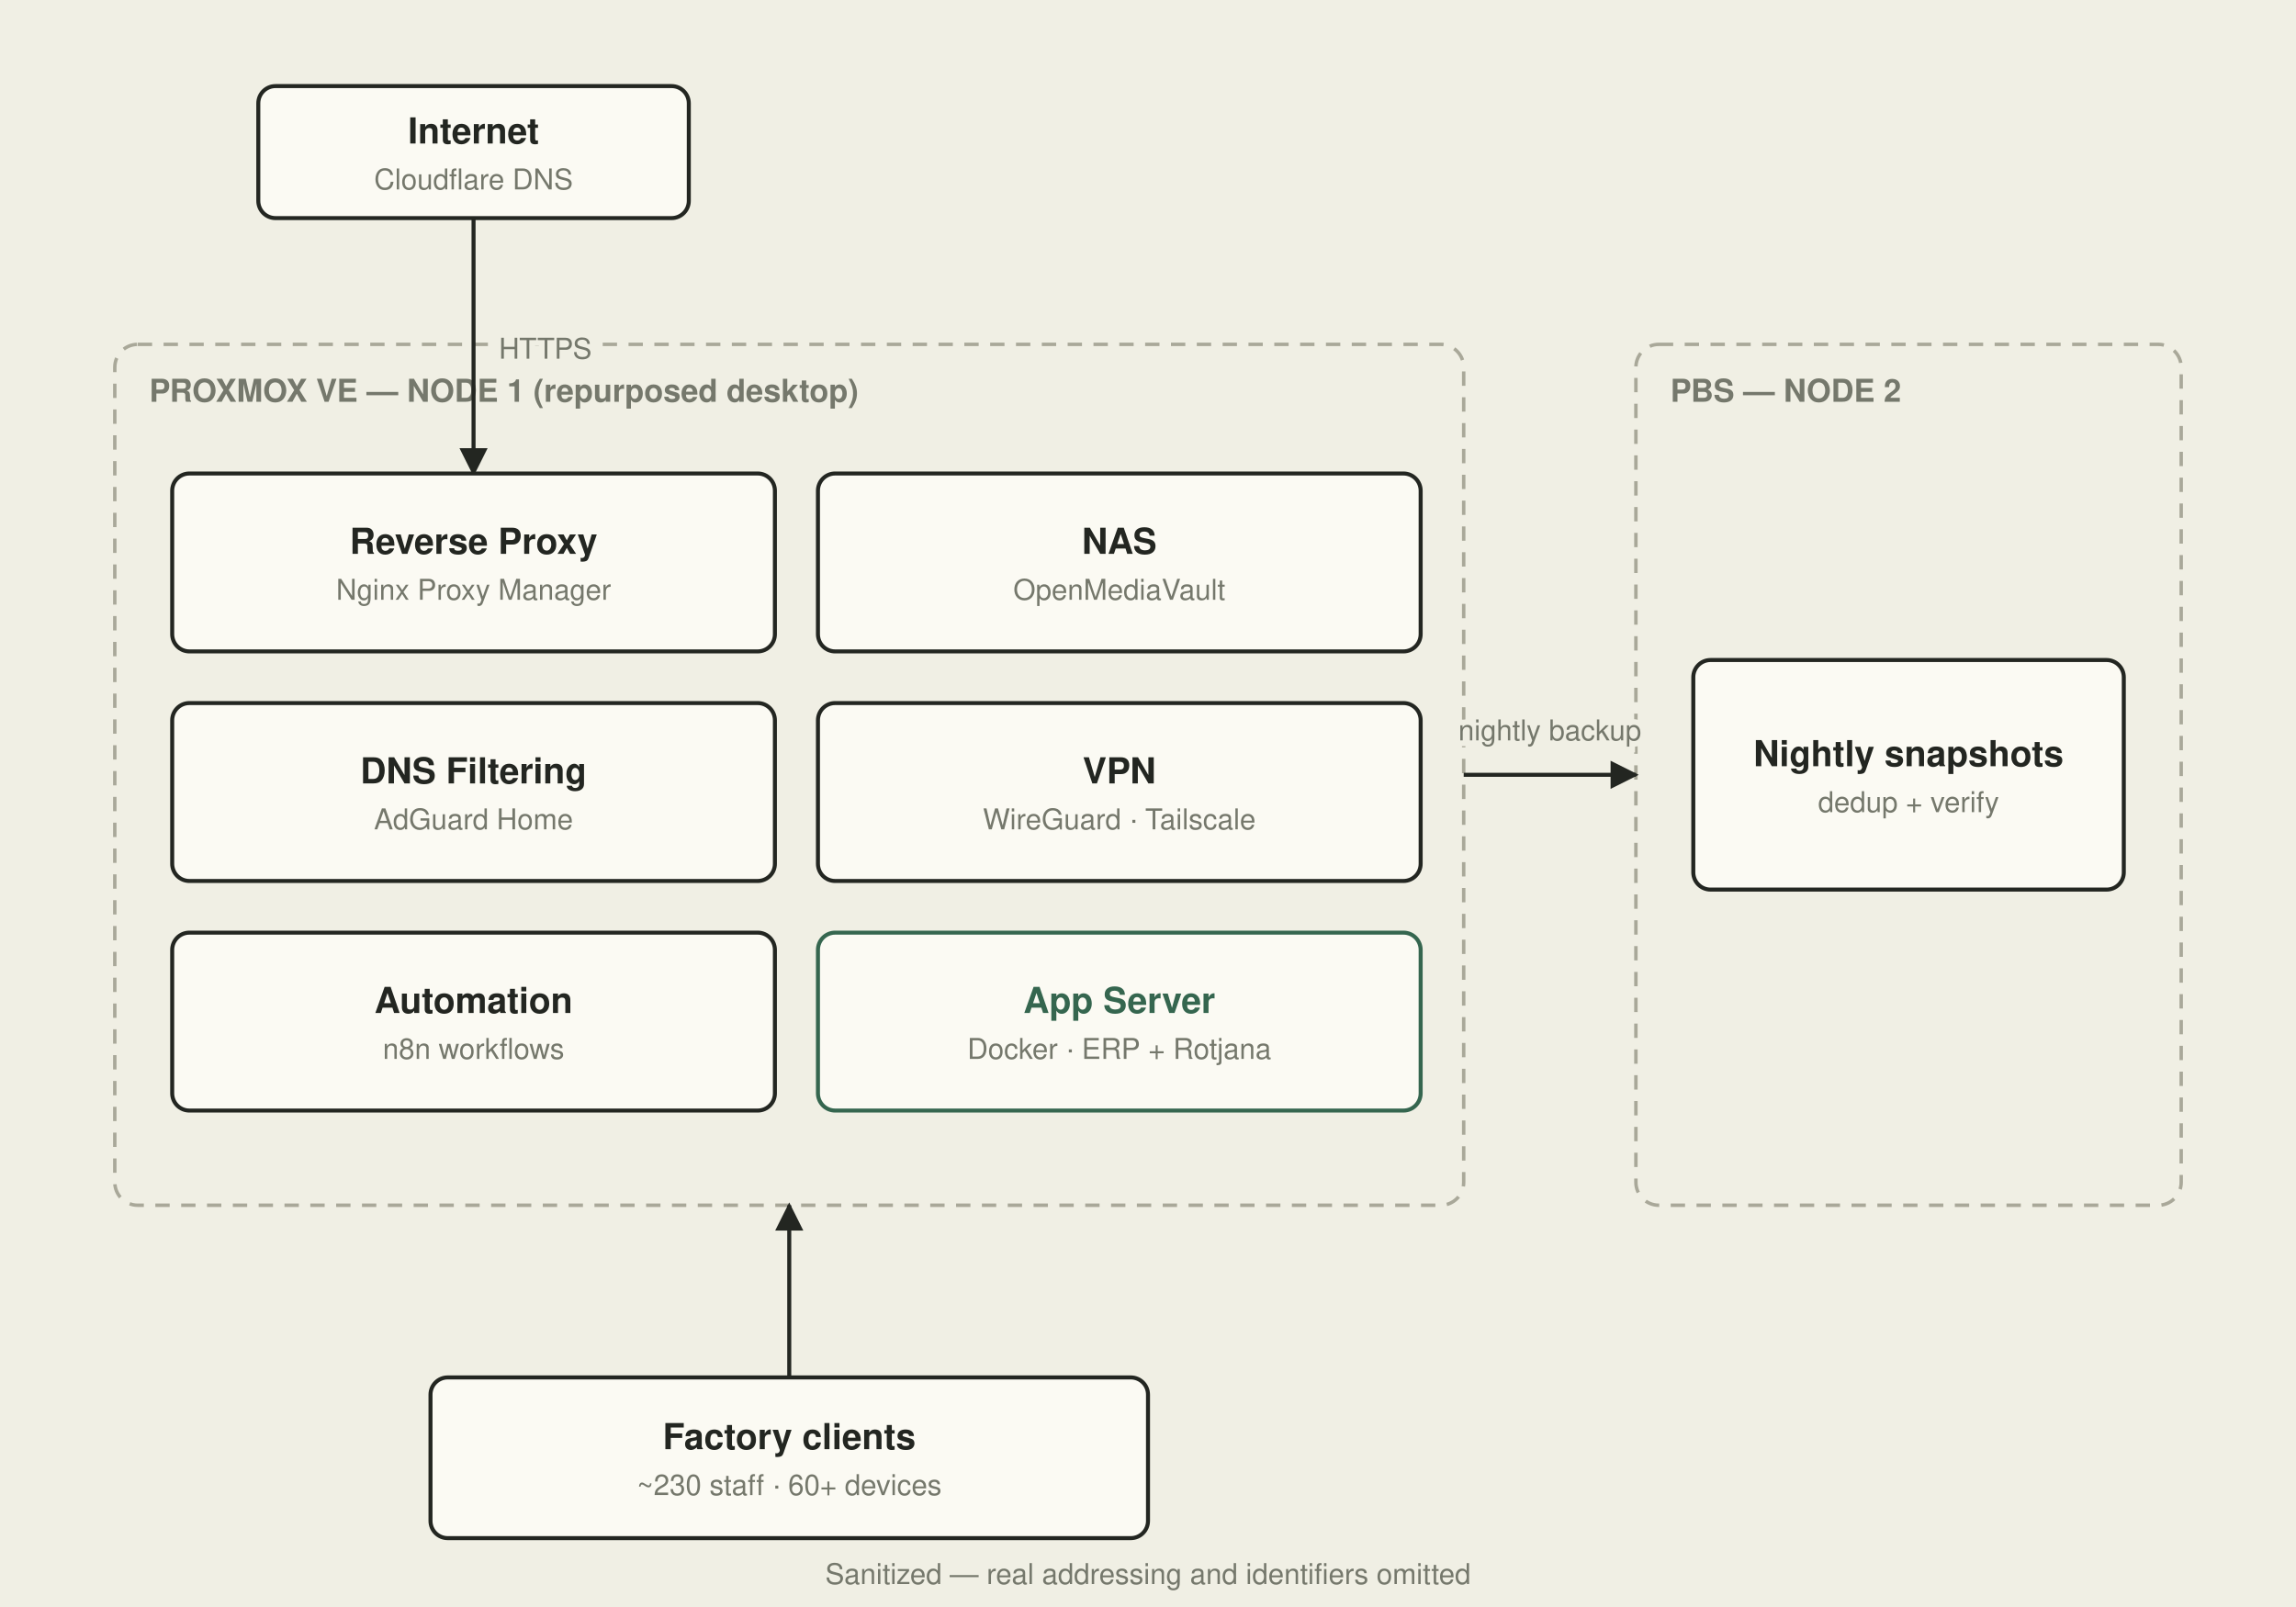
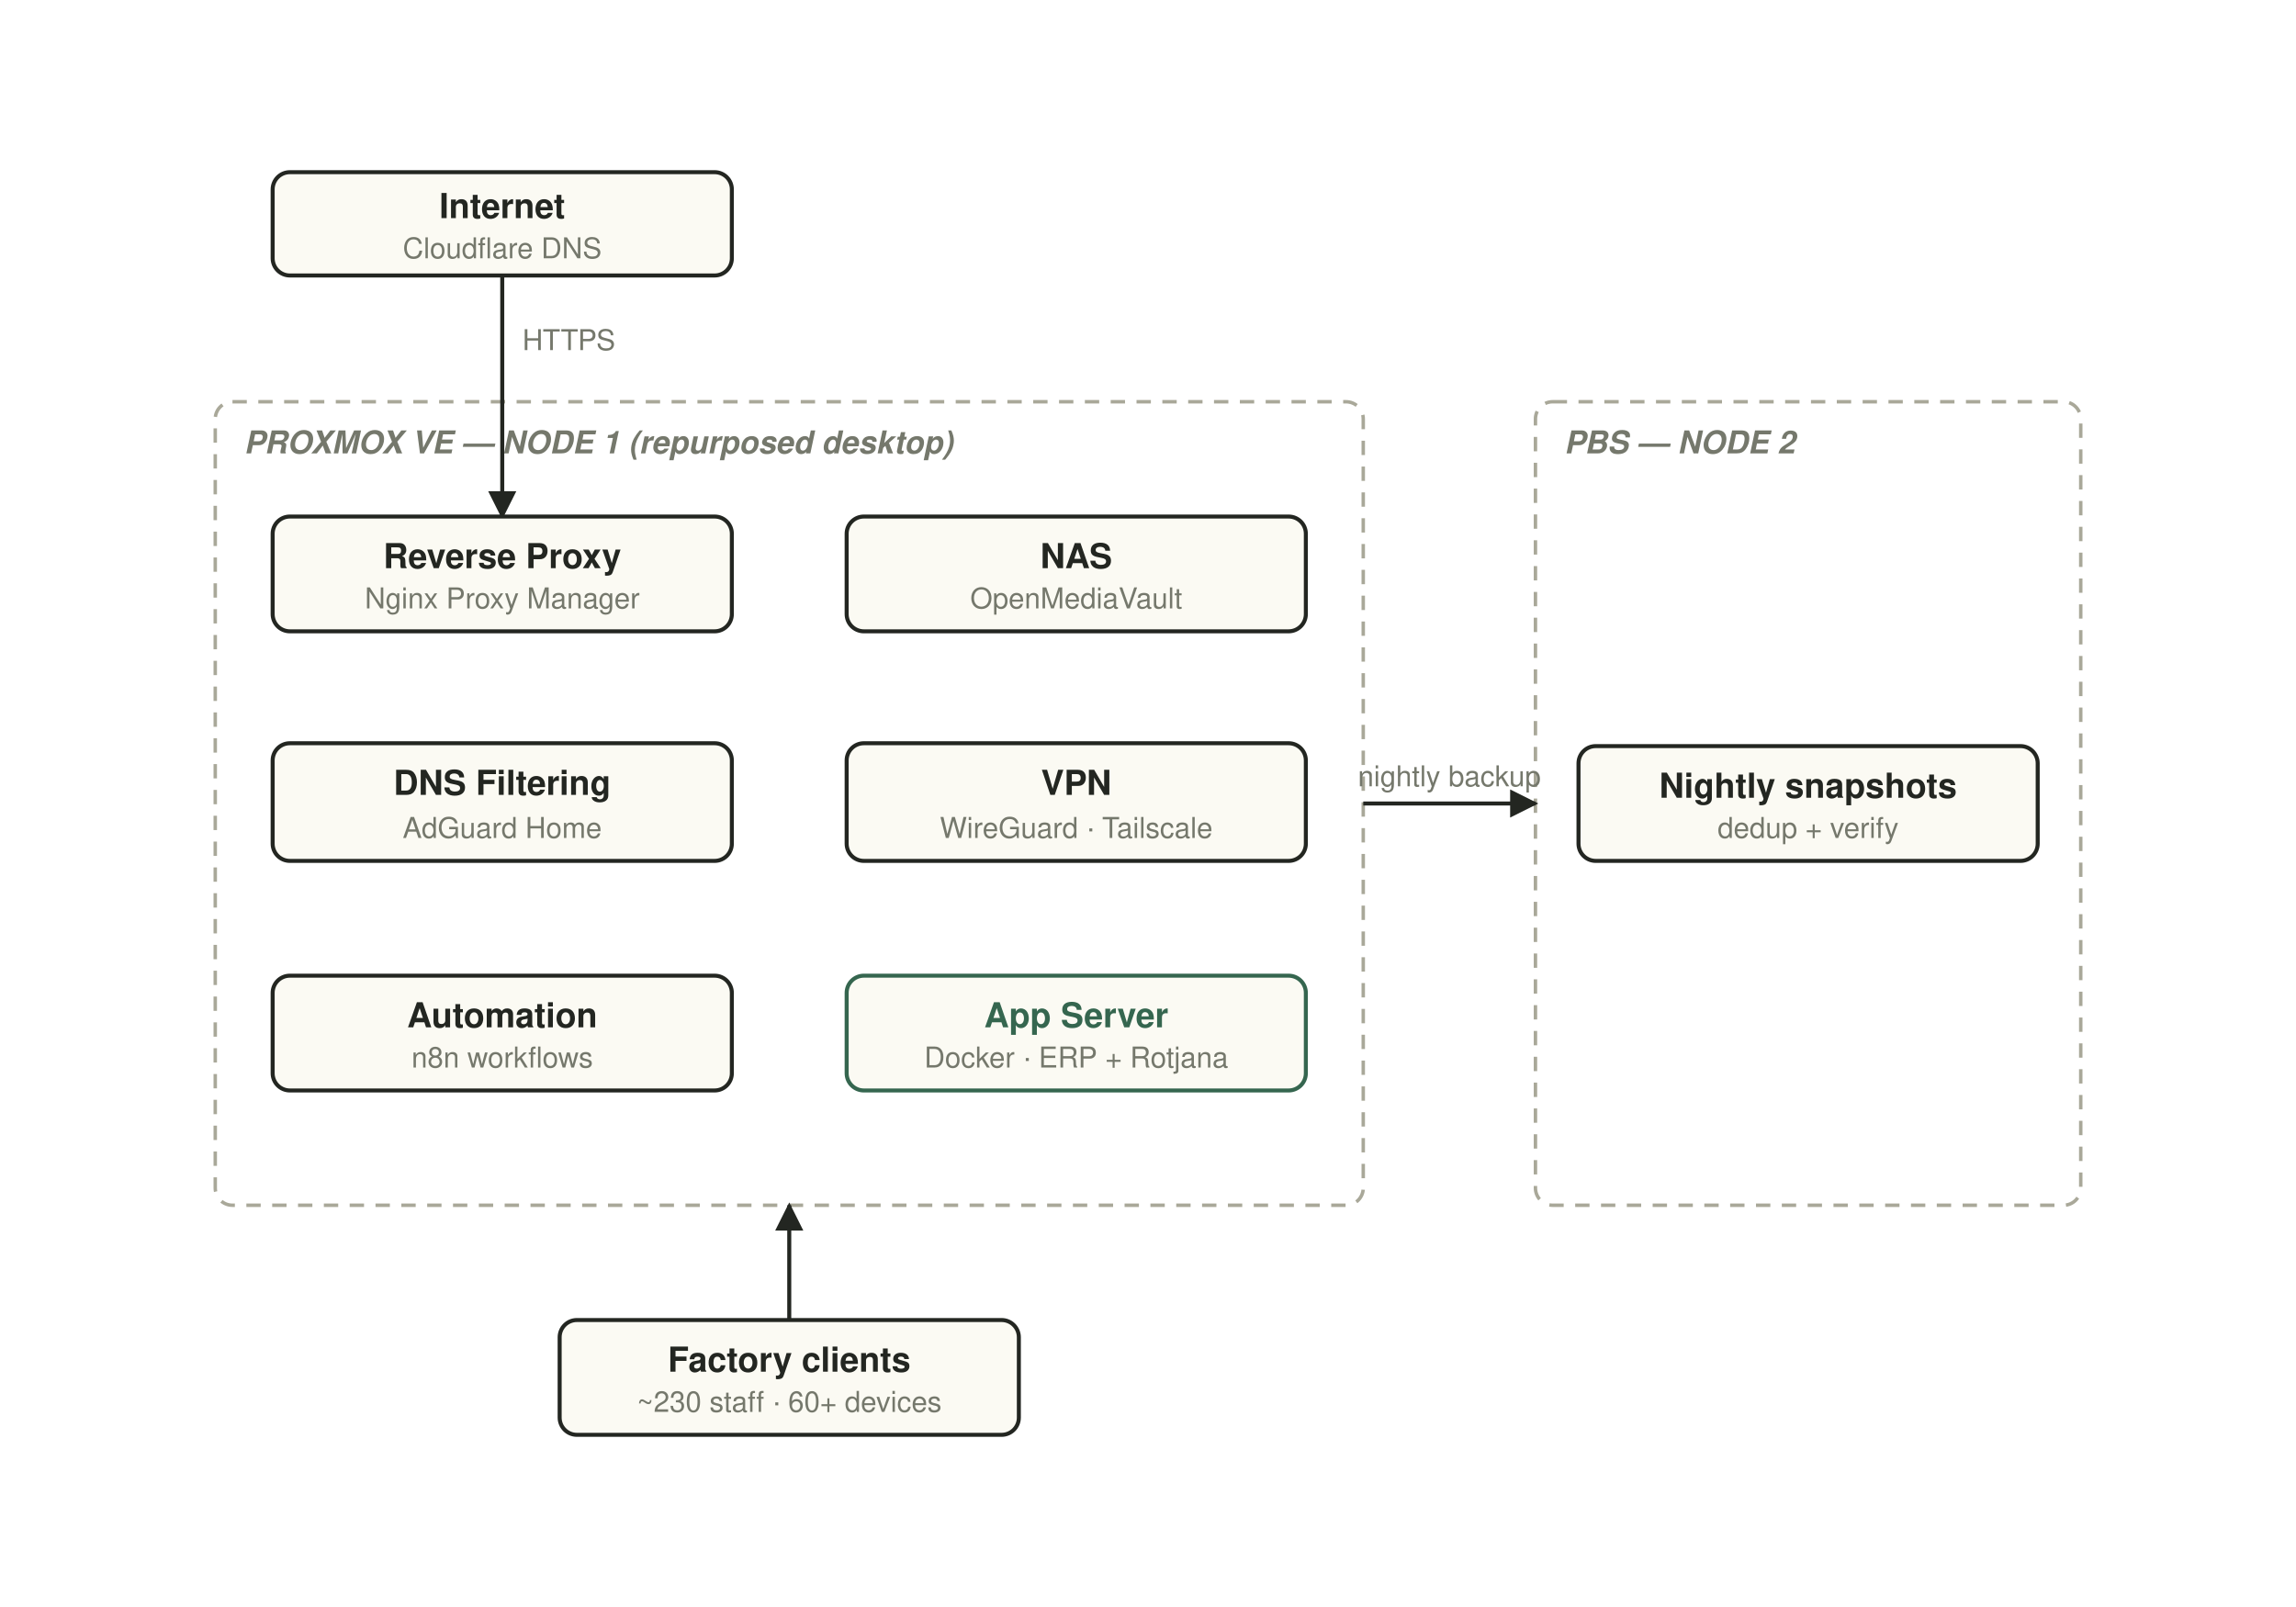
<svg xmlns="http://www.w3.org/2000/svg" viewBox="0 0 800 560" font-family="Segoe UI, Helvetica, Arial, sans-serif">
  <defs>
    <marker id="arr" viewBox="0 0 10 10" refX="9" refY="5" markerWidth="7" markerHeight="7" orient="auto-start-reverse">
      <path d="M0,0 L10,5 L0,10 z" fill="#232621" />
    </marker>
    <marker id="arrA" viewBox="0 0 10 10" refX="9" refY="5" markerWidth="7" markerHeight="7" orient="auto-start-reverse">
      <path d="M0,0 L10,5 L0,10 z" fill="#35664F" />
    </marker>
  </defs>
-   <rect width="800" height="560" fill="#F0EFE4" />
-   <rect x="40" y="120" width="470" height="300" rx="8" fill="none" stroke="#A9A899" stroke-dasharray="5 4" stroke-width="1.2" />
-   <text x="52" y="140" font-size="11" fill="#75786C" font-weight="700" text-anchor="start" font-family="Segoe UI, Helvetica, Arial, sans-serif">PROXMOX VE — NODE 1 (repurposed desktop)</text>
-   <rect x="570" y="120" width="190" height="300" rx="8" fill="none" stroke="#A9A899" stroke-dasharray="5 4" stroke-width="1.2" />
-   <text x="582" y="140" font-size="11" fill="#75786C" font-weight="700" text-anchor="start" font-family="Segoe UI, Helvetica, Arial, sans-serif">PBS — NODE 2</text>
-   <path d="M165,76 L165,165" fill="none" stroke="#232621" stroke-width="1.4" marker-end="url(#arr)" />
-   <text x="190" y="125" font-size="10" fill="#75786C" text-anchor="middle" paint-order="stroke" stroke="#F0EFE4" stroke-width="4" font-family="Segoe UI, Helvetica, Arial, sans-serif">HTTPS</text>
-   <path d="M510,270 L570,270" fill="none" stroke="#232621" stroke-width="1.4" marker-end="url(#arr)" />
-   <text x="540" y="258" font-size="10" fill="#75786C" text-anchor="middle" paint-order="stroke" stroke="#F0EFE4" stroke-width="4" font-family="Segoe UI, Helvetica, Arial, sans-serif">nightly backup</text>
-   <path d="M275,480 L275,420" fill="none" stroke="#232621" stroke-width="1.4" marker-end="url(#arr)" />
-   <rect x="90" y="30" width="150" height="46" rx="6" fill="#FBFAF3" stroke="#232621" stroke-width="1.4" />
-   <text x="165" y="50" font-size="12.5" fill="#232621" font-weight="700" text-anchor="middle" font-family="Segoe UI, Helvetica, Arial, sans-serif">Internet</text>
-   <text x="165" y="66" font-size="10" fill="#75786C" font-weight="400" text-anchor="middle" font-family="Segoe UI, Helvetica, Arial, sans-serif">Cloudflare DNS</text>
-   <rect x="60" y="165" width="210" height="62" rx="6" fill="#FBFAF3" stroke="#232621" stroke-width="1.4" />
-   <text x="165" y="193" font-size="12.5" fill="#232621" font-weight="700" text-anchor="middle" font-family="Segoe UI, Helvetica, Arial, sans-serif">Reverse Proxy</text>
-   <text x="165" y="209" font-size="10" fill="#75786C" font-weight="400" text-anchor="middle" font-family="Segoe UI, Helvetica, Arial, sans-serif">Nginx Proxy Manager</text>
-   <rect x="285" y="165" width="210" height="62" rx="6" fill="#FBFAF3" stroke="#232621" stroke-width="1.4" />
-   <text x="390" y="193" font-size="12.5" fill="#232621" font-weight="700" text-anchor="middle" font-family="Segoe UI, Helvetica, Arial, sans-serif">NAS</text>
-   <text x="390" y="209" font-size="10" fill="#75786C" font-weight="400" text-anchor="middle" font-family="Segoe UI, Helvetica, Arial, sans-serif">OpenMediaVault</text>
-   <rect x="60" y="245" width="210" height="62" rx="6" fill="#FBFAF3" stroke="#232621" stroke-width="1.4" />
-   <text x="165" y="273" font-size="12.5" fill="#232621" font-weight="700" text-anchor="middle" font-family="Segoe UI, Helvetica, Arial, sans-serif">DNS Filtering</text>
-   <text x="165" y="289" font-size="10" fill="#75786C" font-weight="400" text-anchor="middle" font-family="Segoe UI, Helvetica, Arial, sans-serif">AdGuard Home</text>
-   <rect x="285" y="245" width="210" height="62" rx="6" fill="#FBFAF3" stroke="#232621" stroke-width="1.4" />
-   <text x="390" y="273" font-size="12.5" fill="#232621" font-weight="700" text-anchor="middle" font-family="Segoe UI, Helvetica, Arial, sans-serif">VPN</text>
-   <text x="390" y="289" font-size="10" fill="#75786C" font-weight="400" text-anchor="middle" font-family="Segoe UI, Helvetica, Arial, sans-serif">WireGuard · Tailscale</text>
-   <rect x="60" y="325" width="210" height="62" rx="6" fill="#FBFAF3" stroke="#232621" stroke-width="1.4" />
-   <text x="165" y="353" font-size="12.5" fill="#232621" font-weight="700" text-anchor="middle" font-family="Segoe UI, Helvetica, Arial, sans-serif">Automation</text>
-   <text x="165" y="369" font-size="10" fill="#75786C" font-weight="400" text-anchor="middle" font-family="Segoe UI, Helvetica, Arial, sans-serif">n8n workflows</text>
-   <rect x="285" y="325" width="210" height="62" rx="6" fill="#FBFAF3" stroke="#35664F" stroke-width="1.4" />
-   <text x="390" y="353" font-size="12.5" fill="#35664F" font-weight="700" text-anchor="middle" font-family="Segoe UI, Helvetica, Arial, sans-serif">App Server</text>
-   <text x="390" y="369" font-size="10" fill="#75786C" font-weight="400" text-anchor="middle" font-family="Segoe UI, Helvetica, Arial, sans-serif">Docker · ERP + Rotjana</text>
-   <rect x="590" y="230" width="150" height="80" rx="6" fill="#FBFAF3" stroke="#232621" stroke-width="1.4" />
-   <text x="665" y="267" font-size="12.5" fill="#232621" font-weight="700" text-anchor="middle" font-family="Segoe UI, Helvetica, Arial, sans-serif">Nightly snapshots</text>
-   <text x="665" y="283" font-size="10" fill="#75786C" font-weight="400" text-anchor="middle" font-family="Segoe UI, Helvetica, Arial, sans-serif">dedup + verify</text>
-   <rect x="150" y="480" width="250" height="56" rx="6" fill="#FBFAF3" stroke="#232621" stroke-width="1.4" />
-   <text x="275" y="505" font-size="12.5" fill="#232621" font-weight="700" text-anchor="middle" font-family="Segoe UI, Helvetica, Arial, sans-serif">Factory clients</text>
-   <text x="275" y="521" font-size="10" fill="#75786C" font-weight="400" text-anchor="middle" font-family="Segoe UI, Helvetica, Arial, sans-serif">~230 staff · 60+ devices</text>
-   <text x="400" y="552" font-size="10" fill="#75786C" font-weight="400" text-anchor="middle" font-family="Segoe UI, Helvetica, Arial, sans-serif">Sanitized — real addressing and identifiers omitted</text>
+   <rect x="75" y="140" width="400" height="280" rx="6" fill="none" stroke="#A9A899" stroke-width="1.2" stroke-dasharray="5 4" />
+   <text x="85" y="158" font-size="11" fill="#75786C" font-style="italic" font-weight="700" text-anchor="start">PROXMOX VE — NODE 1 (repurposed desktop)</text>
+   <rect x="535" y="140" width="190" height="280" rx="6" fill="none" stroke="#A9A899" stroke-width="1.2" stroke-dasharray="5 4" />
+   <text x="545" y="158" font-size="11" fill="#75786C" font-style="italic" font-weight="700" text-anchor="start">PBS — NODE 2</text>
+   <path d="M175,96 L175,180" fill="none" stroke="#232621" stroke-width="1.4" marker-end="url(#arr)" />
+   <text x="182" y="122" font-size="10" fill="#75786C" text-anchor="start">HTTPS</text>
+   <path d="M475,280 L535,280" fill="none" stroke="#232621" stroke-width="1.4" marker-end="url(#arr)" />
+   <text x="505" y="274" font-size="10" fill="#75786C" text-anchor="middle">nightly backup</text>
+   <path d="M275,460 L275,420" fill="none" stroke="#232621" stroke-width="1.4" marker-end="url(#arr)" />
+   <rect x="95" y="60" width="160" height="36" rx="6" fill="#FBFAF3" stroke="#232621" stroke-width="1.4" />
+   <text x="175" y="76" font-size="12" fill="#232621" font-weight="700" text-anchor="middle">Internet</text>
+   <text x="175" y="90" font-size="10" fill="#75786C" text-anchor="middle">Cloudflare DNS</text>
+   <rect x="95" y="180" width="160" height="40" rx="6" fill="#FBFAF3" stroke="#232621" stroke-width="1.4" />
+   <text x="175" y="198" font-size="12" fill="#232621" font-weight="700" text-anchor="middle">Reverse Proxy</text>
+   <text x="175" y="212" font-size="10" fill="#75786C" text-anchor="middle">Nginx Proxy Manager</text>
+   <rect x="295" y="180" width="160" height="40" rx="6" fill="#FBFAF3" stroke="#232621" stroke-width="1.4" />
+   <text x="375" y="198" font-size="12" fill="#232621" font-weight="700" text-anchor="middle">NAS</text>
+   <text x="375" y="212" font-size="10" fill="#75786C" text-anchor="middle">OpenMediaVault</text>
+   <rect x="95" y="259" width="160" height="41" rx="6" fill="#FBFAF3" stroke="#232621" stroke-width="1.4" />
+   <text x="175" y="277" font-size="12" fill="#232621" font-weight="700" text-anchor="middle">DNS Filtering</text>
+   <text x="175" y="292" font-size="10" fill="#75786C" text-anchor="middle">AdGuard Home</text>
+   <rect x="295" y="259" width="160" height="41" rx="6" fill="#FBFAF3" stroke="#232621" stroke-width="1.4" />
+   <text x="375" y="277" font-size="12" fill="#232621" font-weight="700" text-anchor="middle">VPN</text>
+   <text x="375" y="292" font-size="10" fill="#75786C" text-anchor="middle">WireGuard · Tailscale</text>
+   <rect x="95" y="340" width="160" height="40" rx="6" fill="#FBFAF3" stroke="#232621" stroke-width="1.4" />
+   <text x="175" y="358" font-size="12" fill="#232621" font-weight="700" text-anchor="middle">Automation</text>
+   <text x="175" y="372" font-size="10" fill="#75786C" text-anchor="middle">n8n workflows</text>
+   <rect x="295" y="340" width="160" height="40" rx="6" fill="#FBFAF3" stroke="#35664F" stroke-width="1.4" />
+   <text x="375" y="358" font-size="12" fill="#35664F" font-weight="700" text-anchor="middle">App Server</text>
+   <text x="375" y="372" font-size="10" fill="#75786C" text-anchor="middle">Docker · ERP + Rotjana</text>
+   <rect x="550" y="260" width="160" height="40" rx="6" fill="#FBFAF3" stroke="#232621" stroke-width="1.4" />
+   <text x="630" y="278" font-size="12" fill="#232621" font-weight="700" text-anchor="middle">Nightly snapshots</text>
+   <text x="630" y="292" font-size="10" fill="#75786C" text-anchor="middle">dedup + verify</text>
+   <rect x="195" y="460" width="160" height="40" rx="6" fill="#FBFAF3" stroke="#232621" stroke-width="1.4" />
+   <text x="275" y="478" font-size="12" fill="#232621" font-weight="700" text-anchor="middle">Factory clients</text>
+   <text x="275" y="492" font-size="10" fill="#75786C" text-anchor="middle">~230 staff · 60+ devices</text>
</svg>
